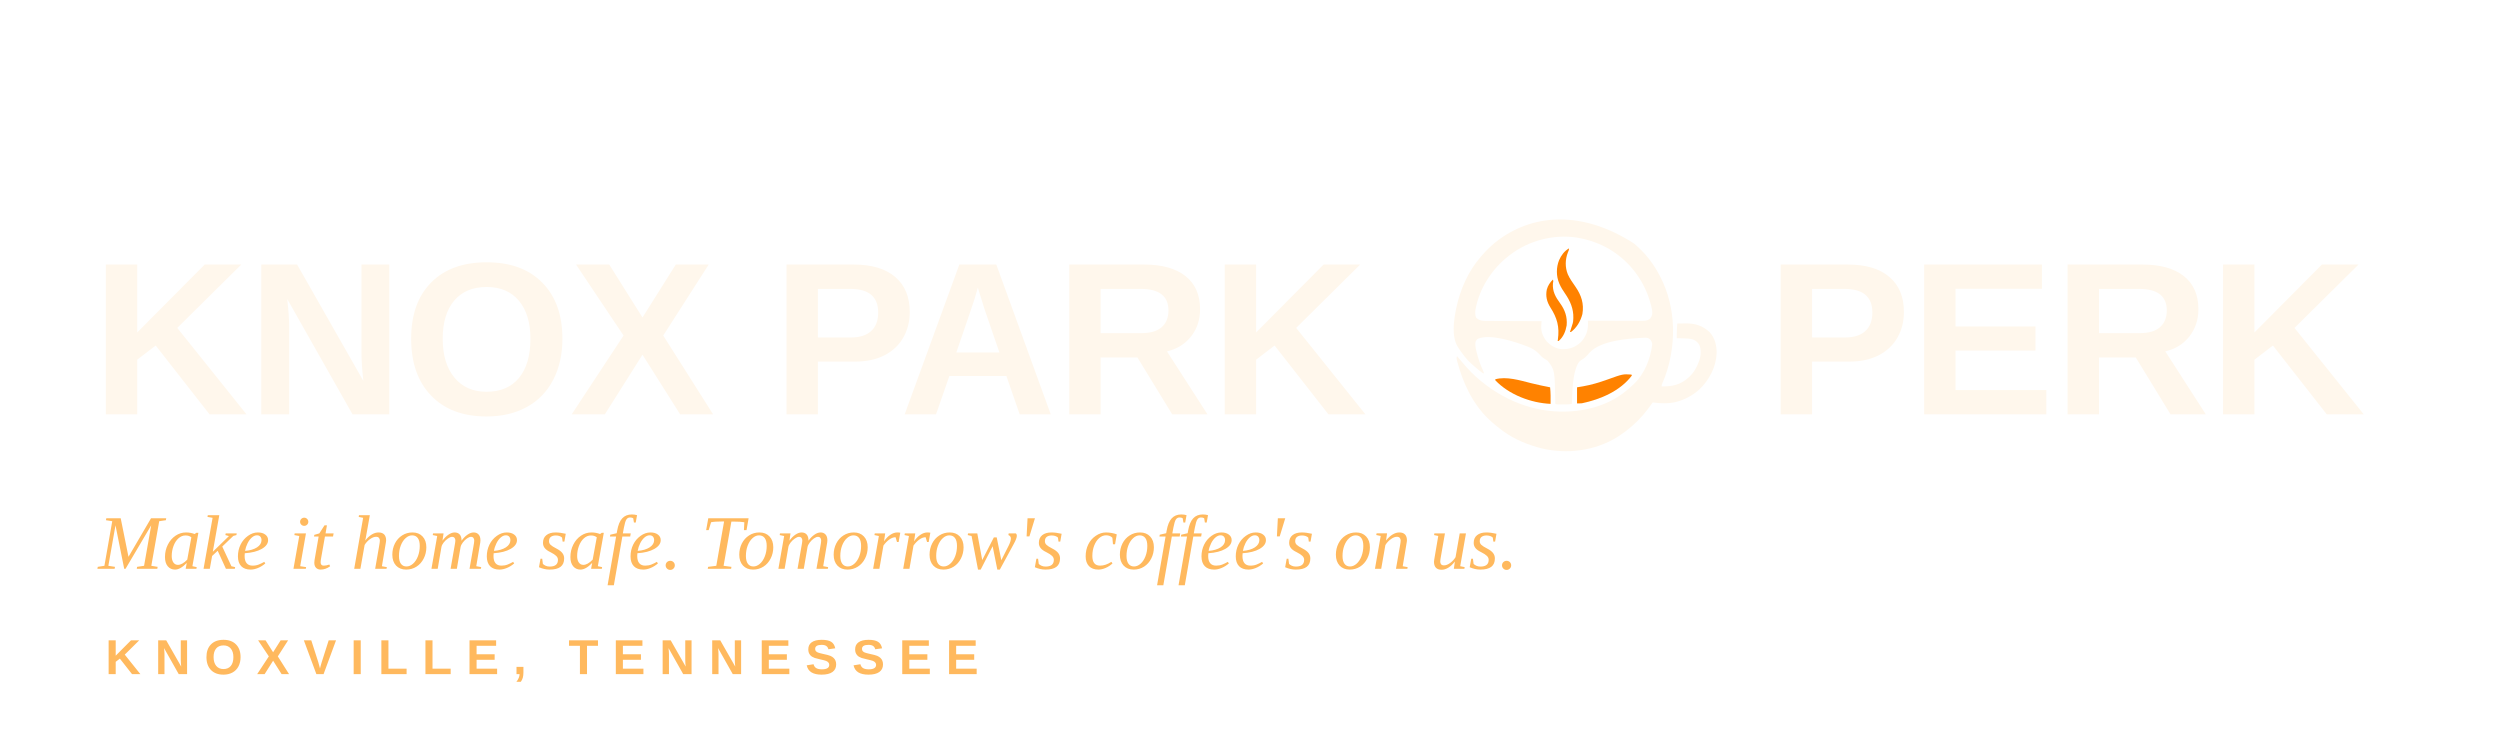
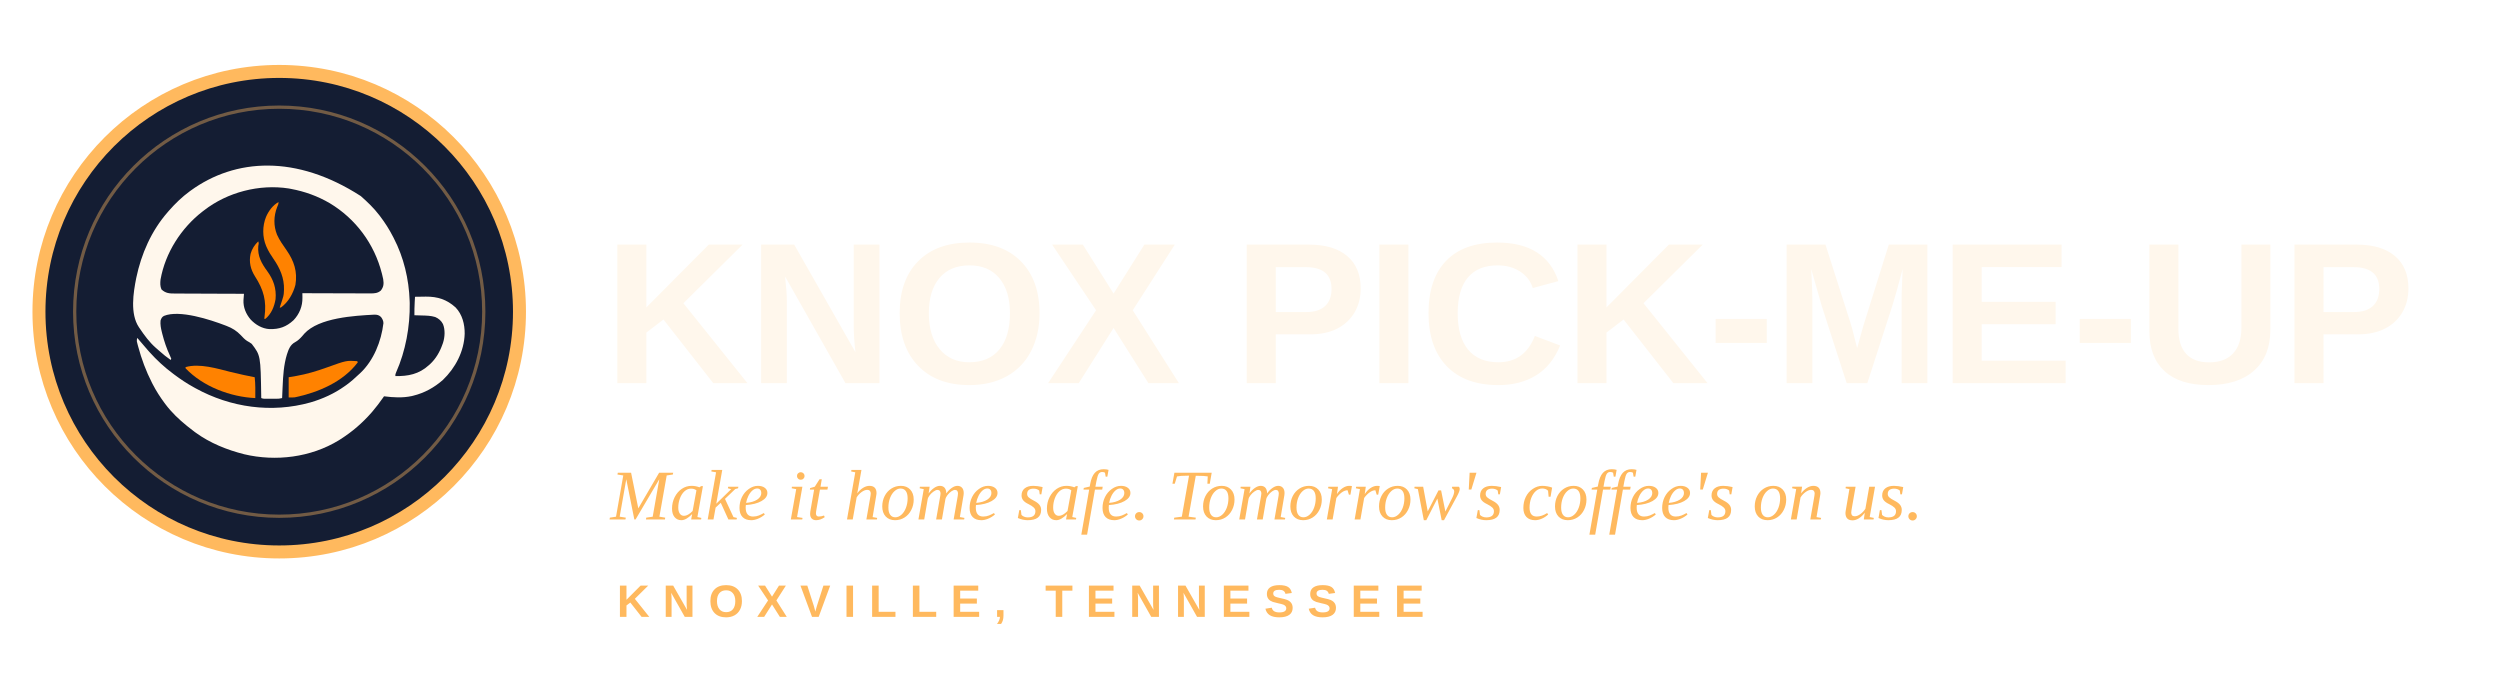
- <svg xmlns="http://www.w3.org/2000/svg" viewBox="0 0 712 212" role="img" aria-label="Knox Park &amp; Perk logo">
-   <text x="26" y="118" font-family="Poppins, &quot;Helvetica Neue&quot;, Arial, sans-serif" font-weight="800" font-size="62" fill="#fff7ec" letter-spacing="-0.5">KNOX PARK</text>
-   <g transform="translate(411.99,56.60) scale(0.13461)">
+ <svg xmlns="http://www.w3.org/2000/svg" viewBox="0 0 770 212" role="img" aria-label="Knox Pick-Me-Up logo">
+   <circle cx="86" cy="96" r="74" fill="#141d33" stroke="#ffb95e" stroke-width="4" />
+   <circle cx="86" cy="96" r="63" fill="none" stroke="#ffb95e" stroke-width="1" opacity=".4" />
+   <g transform="translate(38.25,42.95) scale(0.18355)">
    <g fill="#fff7ec" fill-rule="evenodd">
      <path d="M0 0 C11.198 9.868 21.912 20.117 31 32 C31.494 32.645 31.988 33.289 32.497 33.954 C40.726 44.789 47.795 55.896 54 68 C54.413 68.792 54.827 69.584 55.253 70.399 C72.18 103.07 80.767 139.317 82 176 C82.021 176.603 82.021 176.603 82.125 179.656 C82.77 218.651 75.233 260.133 59.301 295.848 C58 299 58 299 58 302 C79.308 302.602 97.748 298.763 114 284 C114.733 283.358 115.467 282.716 116.223 282.055 C125.968 272.995 132.629 261.497 137 249 C137.318 248.132 137.637 247.265 137.965 246.371 C141.11 236.646 141.859 224.363 137.902 214.754 C135.015 209.142 130.715 205.557 125 203 C117.628 200.679 110.105 200.579 102.438 200.375 C101.838 200.356 101.838 200.356 98.803 200.258 C95.869 200.164 92.935 200.079 90 200 C89.942 192.563 90.06 185.174 90.5 177.75 C90.548 176.898 90.595 176.046 90.645 175.168 C90.76 173.112 90.88 171.056 91 169 C95.016 168.924 99.032 168.871 103.048 168.835 C105.068 168.813 107.087 168.775 109.105 168.736 C128.962 168.59 144.31 173.531 159.07 186.871 C170.451 198.737 174.512 215.132 174.352 231.131 C173.456 260.567 158.806 288.418 137.762 308.57 C123.353 321.247 106.74 330.435 88 335 C87.14 335.211 86.28 335.423 85.395 335.641 C69.913 338.92 54.57 337.967 39 336 C38.383 336.883 37.765 337.766 37.129 338.676 C31.71 346.376 26.123 353.837 20 361 C19.352 361.761 18.703 362.521 18.035 363.305 C2.555 380.954 -14.239 395.391 -34 408 C-34.962 408.616 -35.923 409.232 -36.914 409.867 C-83.807 438.531 -142.57 445.823 -195.617 433.239 C-224.447 425.938 -252.819 414.579 -277 397 C-277.576 396.583 -278.151 396.166 -278.744 395.736 C-282.582 392.925 -286.303 389.993 -290 387 C-290.514 386.588 -291.029 386.177 -291.559 385.753 C-304.969 374.983 -317.702 362.804 -328 349 C-328.458 348.386 -328.917 347.772 -329.389 347.139 C-336.755 337.186 -343.325 327.004 -349 316 C-349.426 315.179 -349.853 314.357 -350.292 313.511 C-360.369 293.872 -368 273.323 -373.688 252 C-373.944 251.045 -374.2 250.09 -374.464 249.105 C-374.686 248.225 -374.908 247.345 -375.137 246.438 C-375.33 245.673 -375.523 244.909 -375.721 244.121 C-376.027 241.797 -375.713 240.217 -375 238 C-374.287 238.846 -373.574 239.691 -372.84 240.562 C-361.892 253.537 -361.892 253.537 -357 259 C-356.165 259.94 -355.329 260.879 -354.469 261.848 C-342.464 275.2 -329.402 287.281 -315 298 C-314.312 298.518 -313.624 299.036 -312.915 299.57 C-302.352 307.497 -291.572 314.64 -280 321 C-279.138 321.478 -278.276 321.956 -277.387 322.449 C-218.41 354.939 -149.524 364.575 -84.448 346.283 C-64.108 340.382 -44.256 331.338 -27 319 C-25.983 318.285 -24.966 317.569 -23.918 316.832 C-16.431 311.402 -9.687 305.362 -3 299 C-2.292 298.357 -1.585 297.714 -0.855 297.051 C21.735 275.841 34.435 243.583 38.019 213.293 C37.986 209.284 36.311 206.195 34 203 C30.578 199.685 27.579 199.01 22.875 198.98 C-10.736 200.776 -70.108 204.009 -94.746 230.906 C-95.915 232.26 -97.075 233.62 -98.227 234.988 C-101.707 238.936 -105.596 242.717 -110.262 245.207 C-118.569 249.65 -121.215 257.472 -124 266 C-129.273 283.444 -130.349 301.349 -131.125 319.438 C-131.212 321.344 -131.299 323.251 -131.387 325.158 C-131.598 329.772 -131.801 334.386 -132 339 C-135.553 339.963 -138.718 340.129 -142.41 340.133 C-143.647 340.134 -144.884 340.135 -146.158 340.137 C-147.447 340.133 -148.735 340.129 -150.062 340.125 C-151.355 340.129 -152.647 340.133 -153.979 340.137 C-155.214 340.135 -156.45 340.134 -157.723 340.133 C-158.855 340.132 -159.986 340.131 -161.153 340.129 C-164 340 -164 340 -167 339 C-167.007 338.502 -167.007 338.502 -167.044 335.984 C-168.124 267.571 -168.124 267.571 -183 248 C-185.516 246.057 -188.073 244.585 -190.863 243.066 C-194.916 240.397 -197.892 237.095 -201.188 233.562 C-208.346 226.106 -215.4 221.703 -225 218 C-225.38 217.851 -225.38 217.851 -227.302 217.097 C-252.178 207.566 -304.145 190.365 -330.27 201.078 C-333.772 202.944 -334.788 205.363 -336 209 C-336.592 215.564 -335.471 221.596 -333.875 227.938 C-333.763 228.393 -333.763 228.393 -333.195 230.698 C-329.933 243.6 -325.769 256.005 -320.096 268.052 C-319.343 269.677 -318.664 271.336 -318 273 C-318.33 273.66 -318.66 274.32 -319 275 C-325.589 270.403 -331.767 265.6 -337.668 260.145 C-339.735 258.243 -341.85 256.431 -344 254.625 C-354.723 245.186 -363.066 233.795 -371 222 C-371.219 221.68 -371.219 221.68 -372.325 220.062 C-387.339 197.537 -381.737 162.382 -376.75 137.312 C-368.299 96.866 -351.371 58.31 -324 27 C-323.66 26.606 -323.66 26.606 -321.941 24.609 C-311.311 12.516 -300.007 1.503 -287 -8 C-286.46 -8.395 -285.92 -8.791 -285.364 -9.198 C-210.647 -63.408 -108.451 -69.916 0 0 Z M-263 24 C-263.864 24.654 -264.727 25.307 -265.617 25.98 C-301.345 53.661 -328.003 95.188 -336 140 C-336.616 145.963 -336.848 150.986 -334.5 156.562 C-327.541 163.348 -320.601 163.586 -311.342 163.546 C-310.092 163.556 -308.843 163.567 -307.555 163.577 C-304.15 163.602 -300.747 163.608 -297.342 163.608 C-293.776 163.611 -290.21 163.636 -286.644 163.659 C-279.901 163.7 -273.158 163.72 -266.415 163.733 C-258.734 163.749 -251.053 163.788 -243.372 163.828 C-227.582 163.91 -211.791 163.964 -196 164 C-196.077 164.963 -196.153 165.927 -196.232 166.919 C-196.328 168.182 -196.425 169.444 -196.524 170.745 C-196.621 171.997 -196.718 173.249 -196.819 174.539 C-197.46 186.784 -192.59 198.072 -184.75 207.25 C-176.463 215.989 -165.563 222.441 -153.348 223.238 C-136.896 223.668 -125.033 219.573 -112.812 208.312 C-102.951 197.953 -97.639 184.796 -97.902 170.578 C-97.909 169.845 -97.916 169.113 -97.924 168.358 C-97.942 166.572 -97.97 164.786 -98 163 C-97.373 163.003 -96.745 163.006 -96.099 163.008 C-80.816 163.075 -65.534 163.124 -50.251 163.155 C-42.86 163.171 -35.47 163.192 -28.079 163.226 C-21.636 163.256 -15.193 163.276 -8.75 163.282 C-5.339 163.286 -1.929 163.295 1.481 163.317 C5.292 163.339 9.103 163.342 12.914 163.341 C14.039 163.351 15.164 163.362 16.323 163.373 C22.975 163.347 28.532 163.056 33.742 158.465 C38.476 152.082 38.786 147.383 37.64 139.536 C37.135 137.046 36.559 134.589 35.938 132.125 C35.825 131.672 35.825 131.672 35.256 129.381 C22.648 80.181 -8.407 38.223 -52 12 C-72.456 0.05 -93.741 -7.639 -117 -12 C-118.293 -12.246 -119.586 -12.492 -120.918 -12.746 C-170.15 -20.397 -223.714 -6.516 -263 24 Z " transform="translate(397,95)" />
    </g>
    <g fill="#ff8200">
      <path d="M0 0 C0 3.506 -0.961 5.362 -2.375 8.562 C-8.198 23.552 -8.574 39.846 -2.539 54.848 C1.662 64.261 7.687 72.557 13.553 80.985 C26.068 99.068 32.014 116.901 28.344 138.941 C24.591 153.419 16.355 168.175 4 177 C3.34 177 2.68 177 2 177 C2.144 176.571 2.144 176.571 2.871 174.398 C8.699 156.855 8.699 156.855 9 150 C9.052 149.049 9.103 148.097 9.156 147.117 C9.715 127.791 2.428 111.109 -8.426 95.473 C-12.866 89.069 -16.859 82.778 -20 75.625 C-20.278 74.996 -20.557 74.366 -20.844 73.718 C-27.237 58.446 -27.178 40.3 -21 25 C-16.588 14.874 -9.756 5.503 0 0 Z " transform="translate(259,105)" />
      <path d="M0 0 C1.126 3.379 0.747 4.603 0 8 C-1.379 24.789 5.47 36.865 15.062 50 C25.526 64.386 30.613 79.022 29 97 C26.856 109.619 22.002 121.627 12 130 C11.34 130 10.68 130 10 130 C10.072 129.504 10.072 129.504 10.438 126.992 C14.182 100.177 9.039 81.383 -5.498 58.774 C-12.931 47.015 -15.839 34.769 -12.938 21.062 C-10.695 12.787 -6.192 5.879 0 0 Z " transform="translate(225,171)" />
      <path d="M0 0 C0.165 0.33 0.165 0.33 1 2 C-23.58 34.836 -65.547 52.57 -104.664 60.738 C-108.089 61.122 -111.554 61 -115 61 C-115 49.78 -115 38.56 -115 27 C-110.813 26.299 -106.626 25.598 -102.312 24.875 C-84.56 21.745 -68.052 16.776 -51.132 10.687 C-18.159 -1.174 -18.159 -1.174 0 0 Z " transform="translate(391,372)" />
      <path d="M0 0 C6.548 1.641 13.12 3.135 19.719 4.555 C20.62 4.749 21.521 4.944 22.45 5.144 C28.3 6.396 34.162 7.583 40.031 8.742 C41.335 20.394 41.128 32.033 41.031 43.742 C-0.475 41.876 -46.891 24.398 -75.969 -6.258 C-75.969 -6.918 -75.969 -7.578 -75.969 -8.258 C-52.413 -14.962 -22.839 -5.728 0 0 Z " transform="translate(178.9688,390.2578)" />
    </g>
  </g>
-   <text x="503" y="118" font-family="Poppins, &quot;Helvetica Neue&quot;, Arial, sans-serif" font-weight="800" font-size="62" fill="#fff7ec" letter-spacing="-0.5">PERK</text>
-   <text x="28" y="162" font-family="Fraunces, Georgia, 'Times New Roman', serif" font-style="italic" font-size="22" fill="#ffb95e">Make it home safe. Tomorrow's coffee's on us.</text>
-   <text x="30" y="192" font-family="Poppins, &quot;Helvetica Neue&quot;, Arial, sans-serif" font-size="14" font-weight="700" fill="#ffb95e" letter-spacing="4">KNOXVILLE, TENNESSEE</text>
+   <text x="186" y="118" font-family="Poppins, &quot;Helvetica Neue&quot;, Arial, sans-serif" font-weight="800" font-size="62" fill="#fff7ec" letter-spacing="-0.5">KNOX PICK-ME-UP</text>
+   <text x="188" y="160" font-family="Fraunces, Georgia, 'Times New Roman', serif" font-style="italic" font-size="22" fill="#ffb95e">Make it home safe. Tomorrow's coffee's on us.</text>
+   <text x="190" y="190" font-family="Poppins, &quot;Helvetica Neue&quot;, Arial, sans-serif" font-size="14" font-weight="700" fill="#ffb95e" letter-spacing="4">KNOXVILLE, TENNESSEE</text>
</svg>
